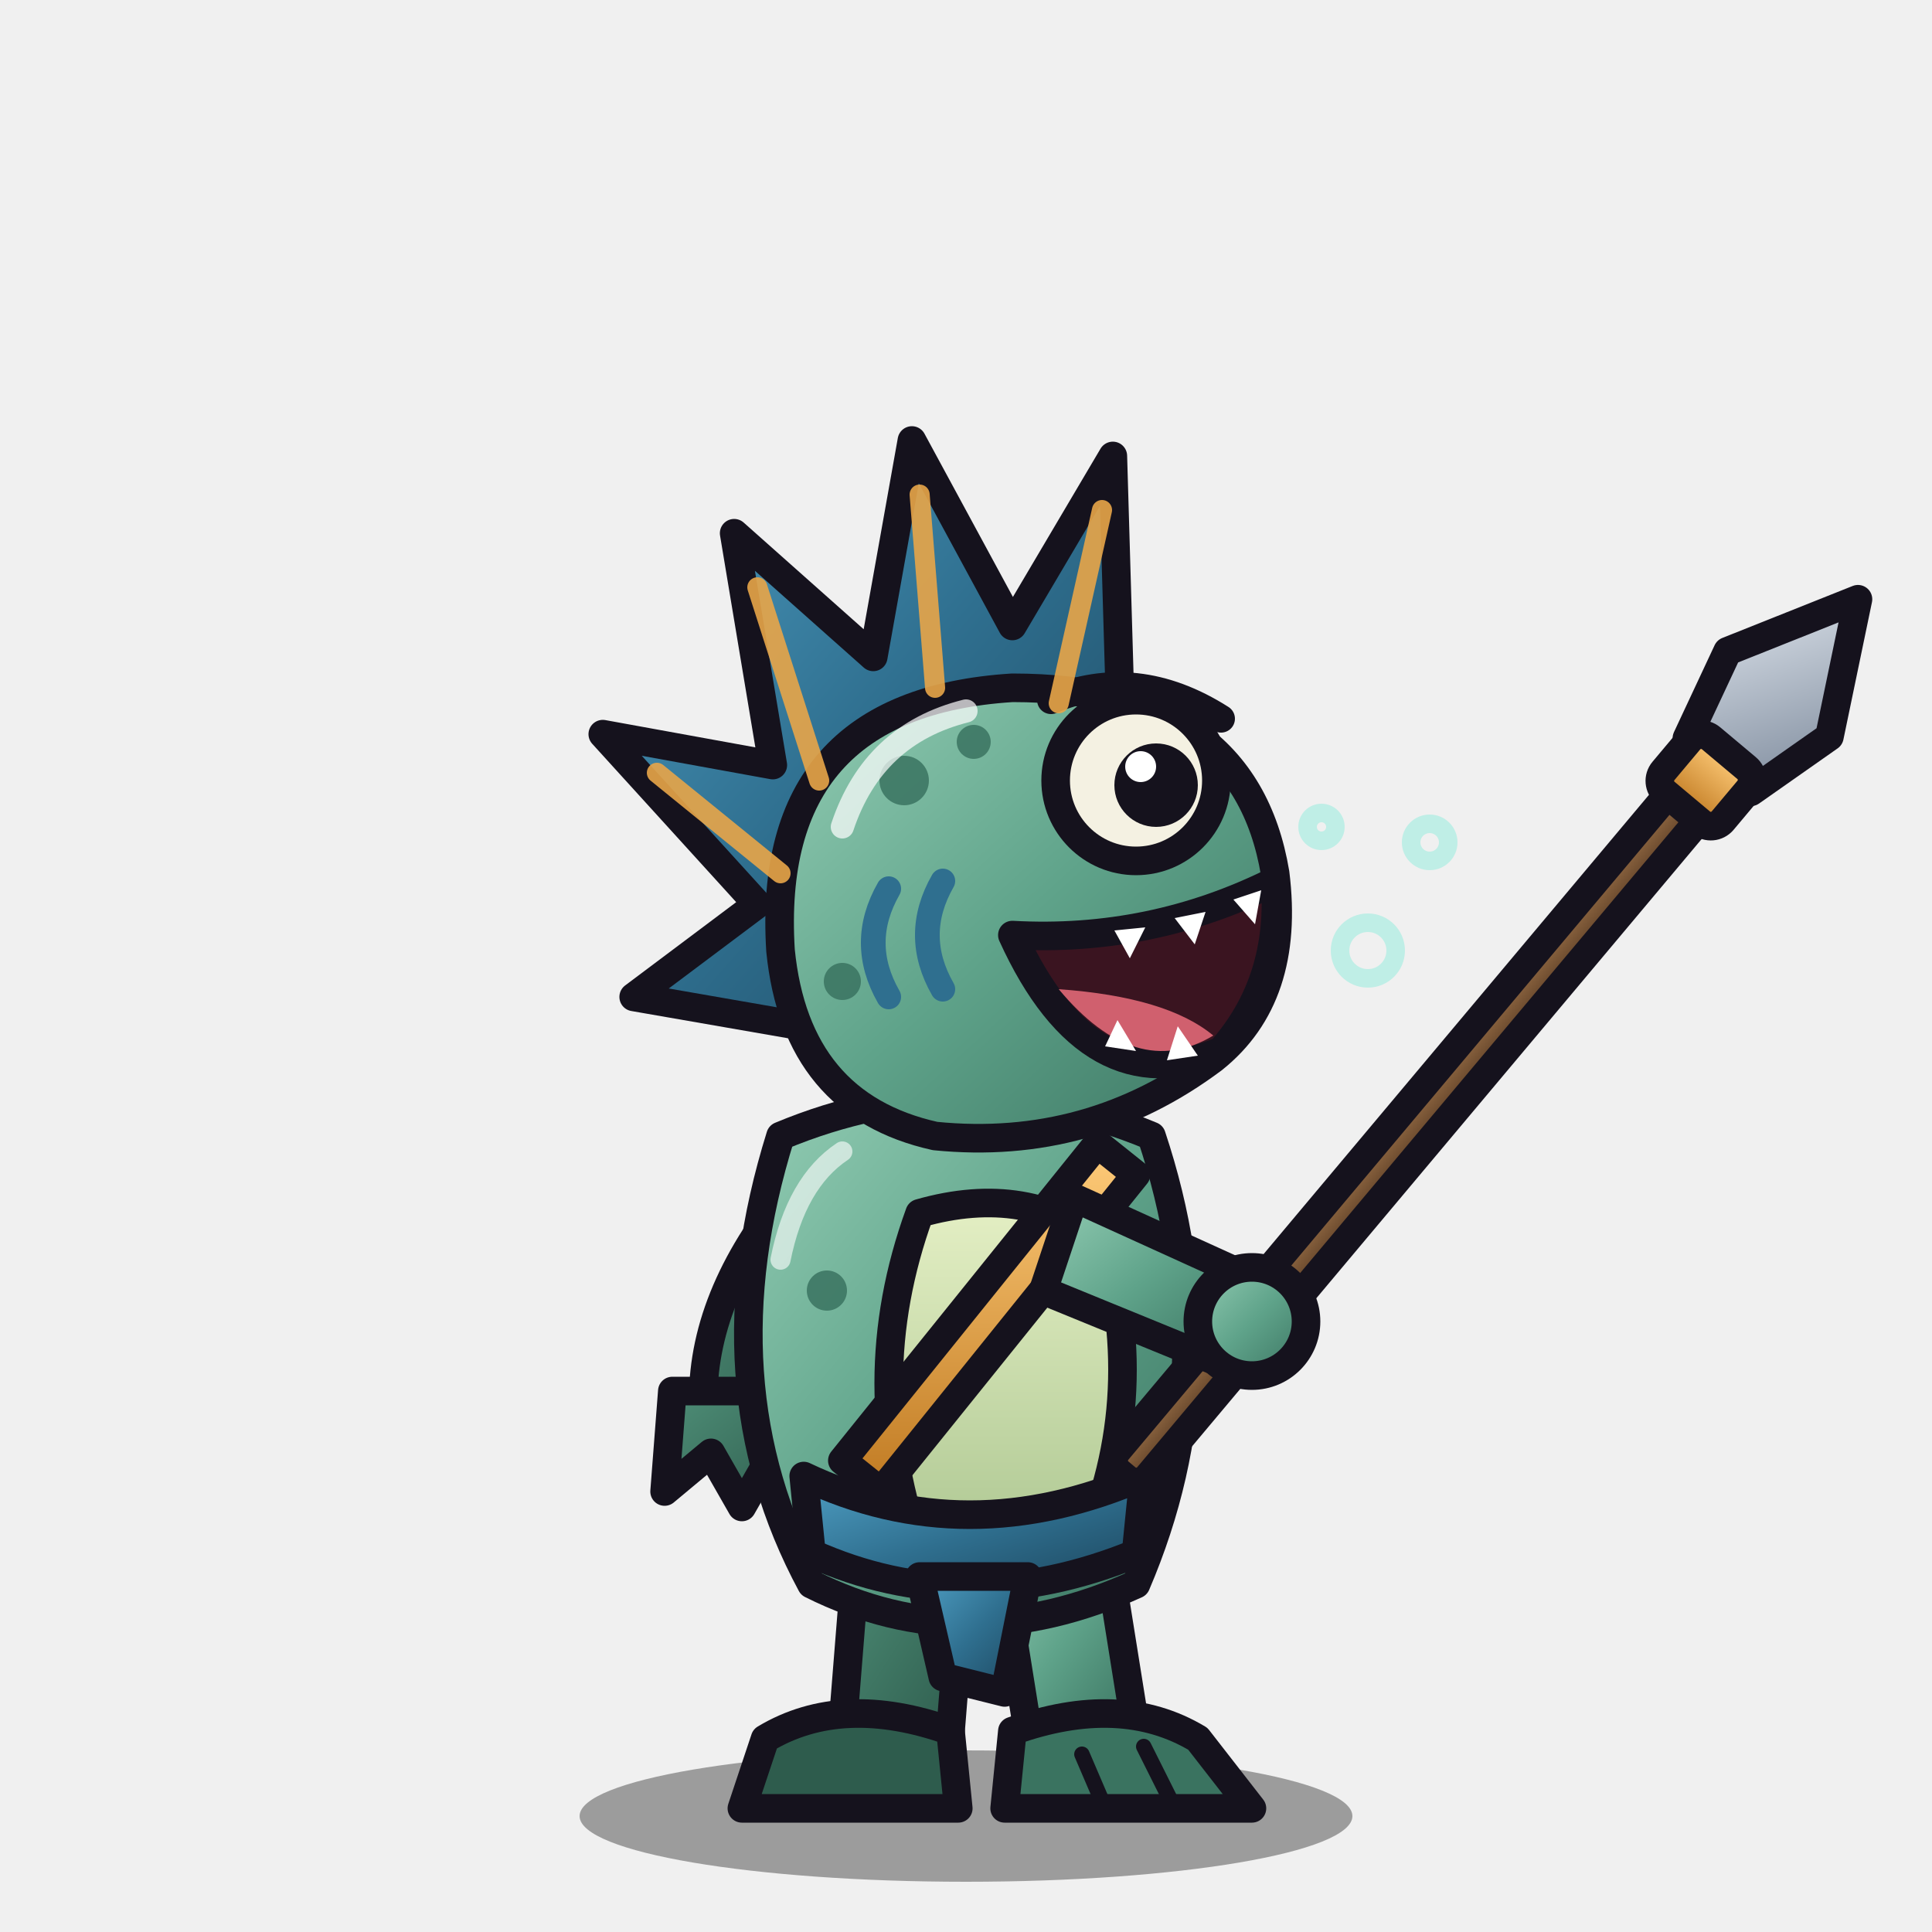
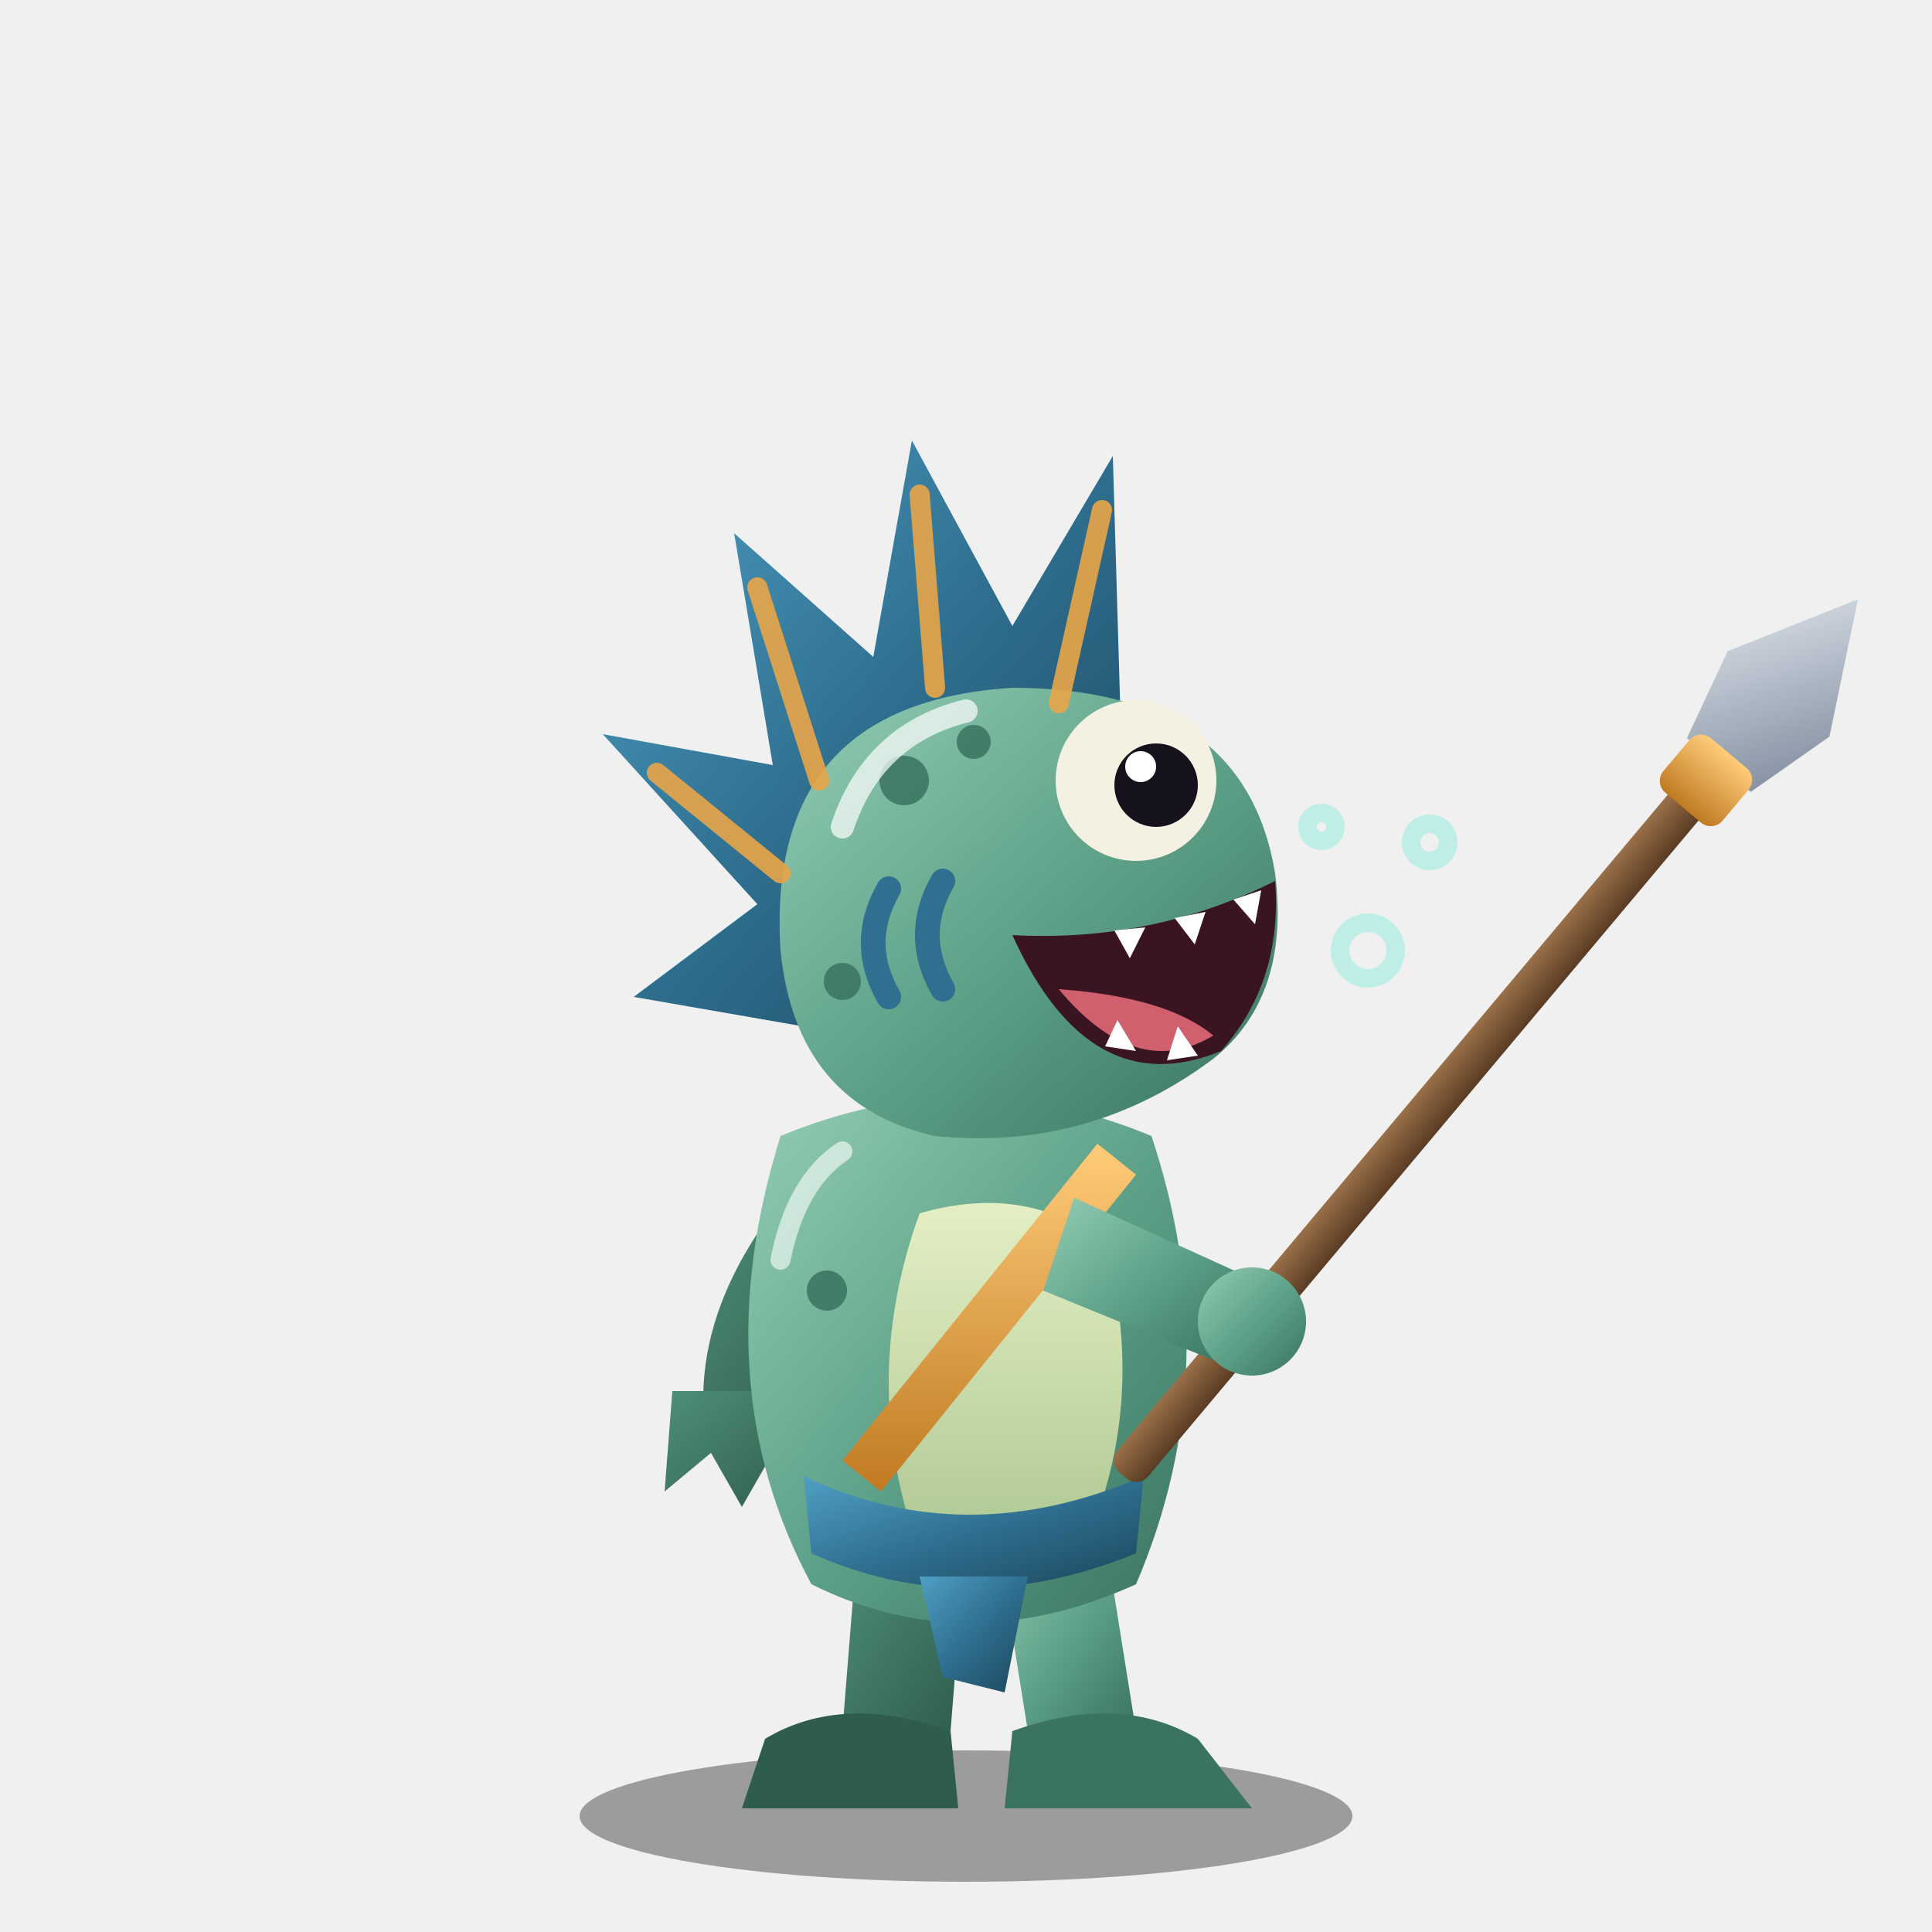
<svg xmlns="http://www.w3.org/2000/svg" viewBox="0 0 100 100" width="512" height="512" data-hand="64.8,68.4">
  <defs>
    <linearGradient id="skin" x1="0" y1="0" x2="1" y2="1">
      <stop offset="0" stop-color="#93cdb4" />
      <stop offset=".5" stop-color="#5fa38a" />
      <stop offset="1" stop-color="#3a7360" />
    </linearGradient>
    <linearGradient id="skinD" x1="0" y1="0" x2="1" y2="1">
      <stop offset="0" stop-color="#4f8f78" />
      <stop offset="1" stop-color="#2e5c4d" />
    </linearGradient>
    <linearGradient id="belly" x1="0" y1="0" x2="0" y2="1">
      <stop offset="0" stop-color="#e4efc4" />
      <stop offset="1" stop-color="#a9c48e" />
    </linearGradient>
    <linearGradient id="fin" x1="0" y1="0" x2="1" y2="1">
      <stop offset="0" stop-color="#4f9fc4" />
      <stop offset=".5" stop-color="#2f6f8f" />
      <stop offset="1" stop-color="#1c455c" />
    </linearGradient>
    <linearGradient id="orange" x1="0" y1="0" x2="0" y2="1">
      <stop offset="0" stop-color="#ffcc7a" />
      <stop offset="1" stop-color="#c07a22" />
    </linearGradient>
    <linearGradient id="wood" x1="0" y1="0" x2="1" y2="0">
      <stop offset="0" stop-color="#9a7048" />
      <stop offset="1" stop-color="#5a3c24" />
    </linearGradient>
    <linearGradient id="flint" x1="0" y1="0" x2="1" y2="1">
      <stop offset="0" stop-color="#e3e9f0" />
      <stop offset="1" stop-color="#7d8a9c" />
    </linearGradient>
  </defs>
  <ellipse cx="50" cy="94" rx="20" ry="3.4" fill="#000" opacity=".35" />
  <g transform="translate(50 94) scale(.8) translate(-50 -94)">
-     <g stroke="#15121d" stroke-width="1.85" stroke-linejoin="round" stroke-linecap="round">
+     <g stroke="none" stroke-width="1.85" stroke-linejoin="round" stroke-linecap="round">
      <path d="M60 23 L59.5 6 L53 17 L46.5 5 L44 19 L35 11 L37.5 26 L26.5 24 L36.5 35 L28.5 41 L40 43 Z" fill="url(#fin)" />
      <path d="M39 53 Q33 60 33 67 L38.5 68 Q38.5 61 43 56 Z" fill="url(#skinD)" />
      <path d="M31 66.5 L30.5 73 L33.5 70.5 L35.5 74 L37.5 70.5 L40 72 L39.5 66.5 Z" fill="url(#skinD)" />
      <path d="M43 76 h7 l-1 12.5 h-7 z" fill="url(#skinD)" />
      <path d="M35.5 93.5 L37 89 Q42 86 49 88.5 L49.5 93.5 Z" fill="#2e5c4d" />
      <path d="M52 76 h7 l2 12.5 h-7 z" fill="url(#skin)" />
      <path d="M52.5 93.5 L53 88.5 Q60 86 65 89 L68.5 93.5 Z" fill="#3a7360" />
      <path d="M38 50 Q33 66 40 79 Q50 84 61 79 Q67 65 62 50 Q50 45 38 50 Z" fill="url(#skin)" />
      <path d="M47 55 Q54 53 59 57 Q62 68 57 78 Q51 80 47 77 Q43 66 47 55 Z" fill="url(#belly)" />
      <path d="M39.5 72 Q50 77 61.5 72 L61 77 Q50 81.5 40 77 Z" fill="url(#fin)" />
      <path d="M47 78.5 L54 78.5 L52.5 86 L48.5 85 Z" fill="url(#fin)" />
      <path d="M58.5 50.5 L42 71 L44.5 73 L61 52.5 Z" fill="url(#orange)" />
      <path d="M38 38 Q37 22 53 21 Q68 21 70 33 Q71 41 66 45 Q58 51 48 50 Q39 48 38 38 Z" fill="url(#skin)" />
      <path d="M70 33.5 Q62 37.5 53 37 Q58 48 66.5 44.5 Q70.5 40 70 33.5 Z" fill="#3a1420" />
      <circle cx="61" cy="27" r="5.2" fill="#f4f1e2" />
      <g transform="rotate(40 68.5 62)">
        <rect class="wpn" x="67.2" y="14" width="2.6" height="61" rx="1" fill="url(#wood)" />
        <path class="wpn" d="M68.5 1 L72.8 9 L71.2 15 L65.8 15 L64.2 9 Z" fill="url(#flint)" />
        <rect class="wpn" x="66" y="14" width="5" height="4.6" rx="1" fill="url(#orange)" />
      </g>
      <path d="M57 54 L68 59 L66 64.5 L55 60 Z" fill="url(#skin)" />
      <circle cx="68.5" cy="62" r="3.5" fill="url(#skin)" />
    </g>
    <path d="M56 40.5 Q61 46.5 66 43.5 Q63 41 56 40.5 Z" fill="#d0606e" />
    <g fill="#fff">
      <path d="M67.3 34.7 l1.8 -.6 l-.4 2.2 z" />
      <path d="M63.5 35.9 l2 -.4 l-.7 2.1 z" />
      <path d="M59.6 36.7 l2 -.2 l-1 2 z" />
      <path d="M59 44.2 l2 .3 l-1.2 -2 z" />
      <path d="M63 45.1 l2 -.3 l-1.3 -1.9 z" />
    </g>
    <circle cx="62.3" cy="27.3" r="2.7" fill="#15121d" />
    <circle cx="61.3" cy="26.1" r="1" fill="#fff" />
-     <path d="M55.5 21.8 Q61 19.5 66.5 23" stroke="#15121d" stroke-width="1.8" fill="none" stroke-linecap="round" />
+     <path d="M55.5 21.8 Q61 19.5 66.5 23" stroke="none" stroke-width="1.8" fill="none" stroke-linecap="round" />
    <path d="M45 34 q-2 3.5 0 7 M48.5 33.5 q-2 3.5 0 7" stroke="#2f6f8f" stroke-width="1.6" fill="none" stroke-linecap="round" />
    <g fill="#3a7360" opacity=".85">
      <circle cx="46" cy="27" r="1.6" />
      <circle cx="50.5" cy="24.5" r="1.1" />
      <circle cx="42" cy="40" r="1.2" />
      <circle cx="41" cy="60" r="1.3" />
    </g>
    <path d="M56 22 L58.8 9.5 M48 21 L47 8.5 M40.5 27 L36.5 14.5 M38 33 L30 26.5" stroke="#e8a548" stroke-width="1.3" fill="none" stroke-linecap="round" opacity=".9" />
-     <path d="M57.5 90 l1.5 3.5 M61.5 89.5 l2 4" stroke="#15121d" stroke-width="1" stroke-linecap="round" />
+     <path d="M57.5 90 l1.5 3.5 M61.5 89.5 l2 4" stroke="none" stroke-width="1" stroke-linecap="round" />
    <path d="M42 30 Q44 24 50 22.5" stroke="#fff" stroke-width="1.5" fill="none" opacity=".7" stroke-linecap="round" />
    <path d="M38 58 Q39 53 42 51" stroke="#fff" stroke-width="1.3" fill="none" opacity=".6" stroke-linecap="round" />
    <g fill="none" stroke="#bfeee6" stroke-width="1.2">
      <circle cx="76" cy="38" r="1.8" />
      <circle cx="80" cy="31" r="1.2" />
      <circle cx="73" cy="30" r=".9" />
    </g>
  </g>
</svg>
